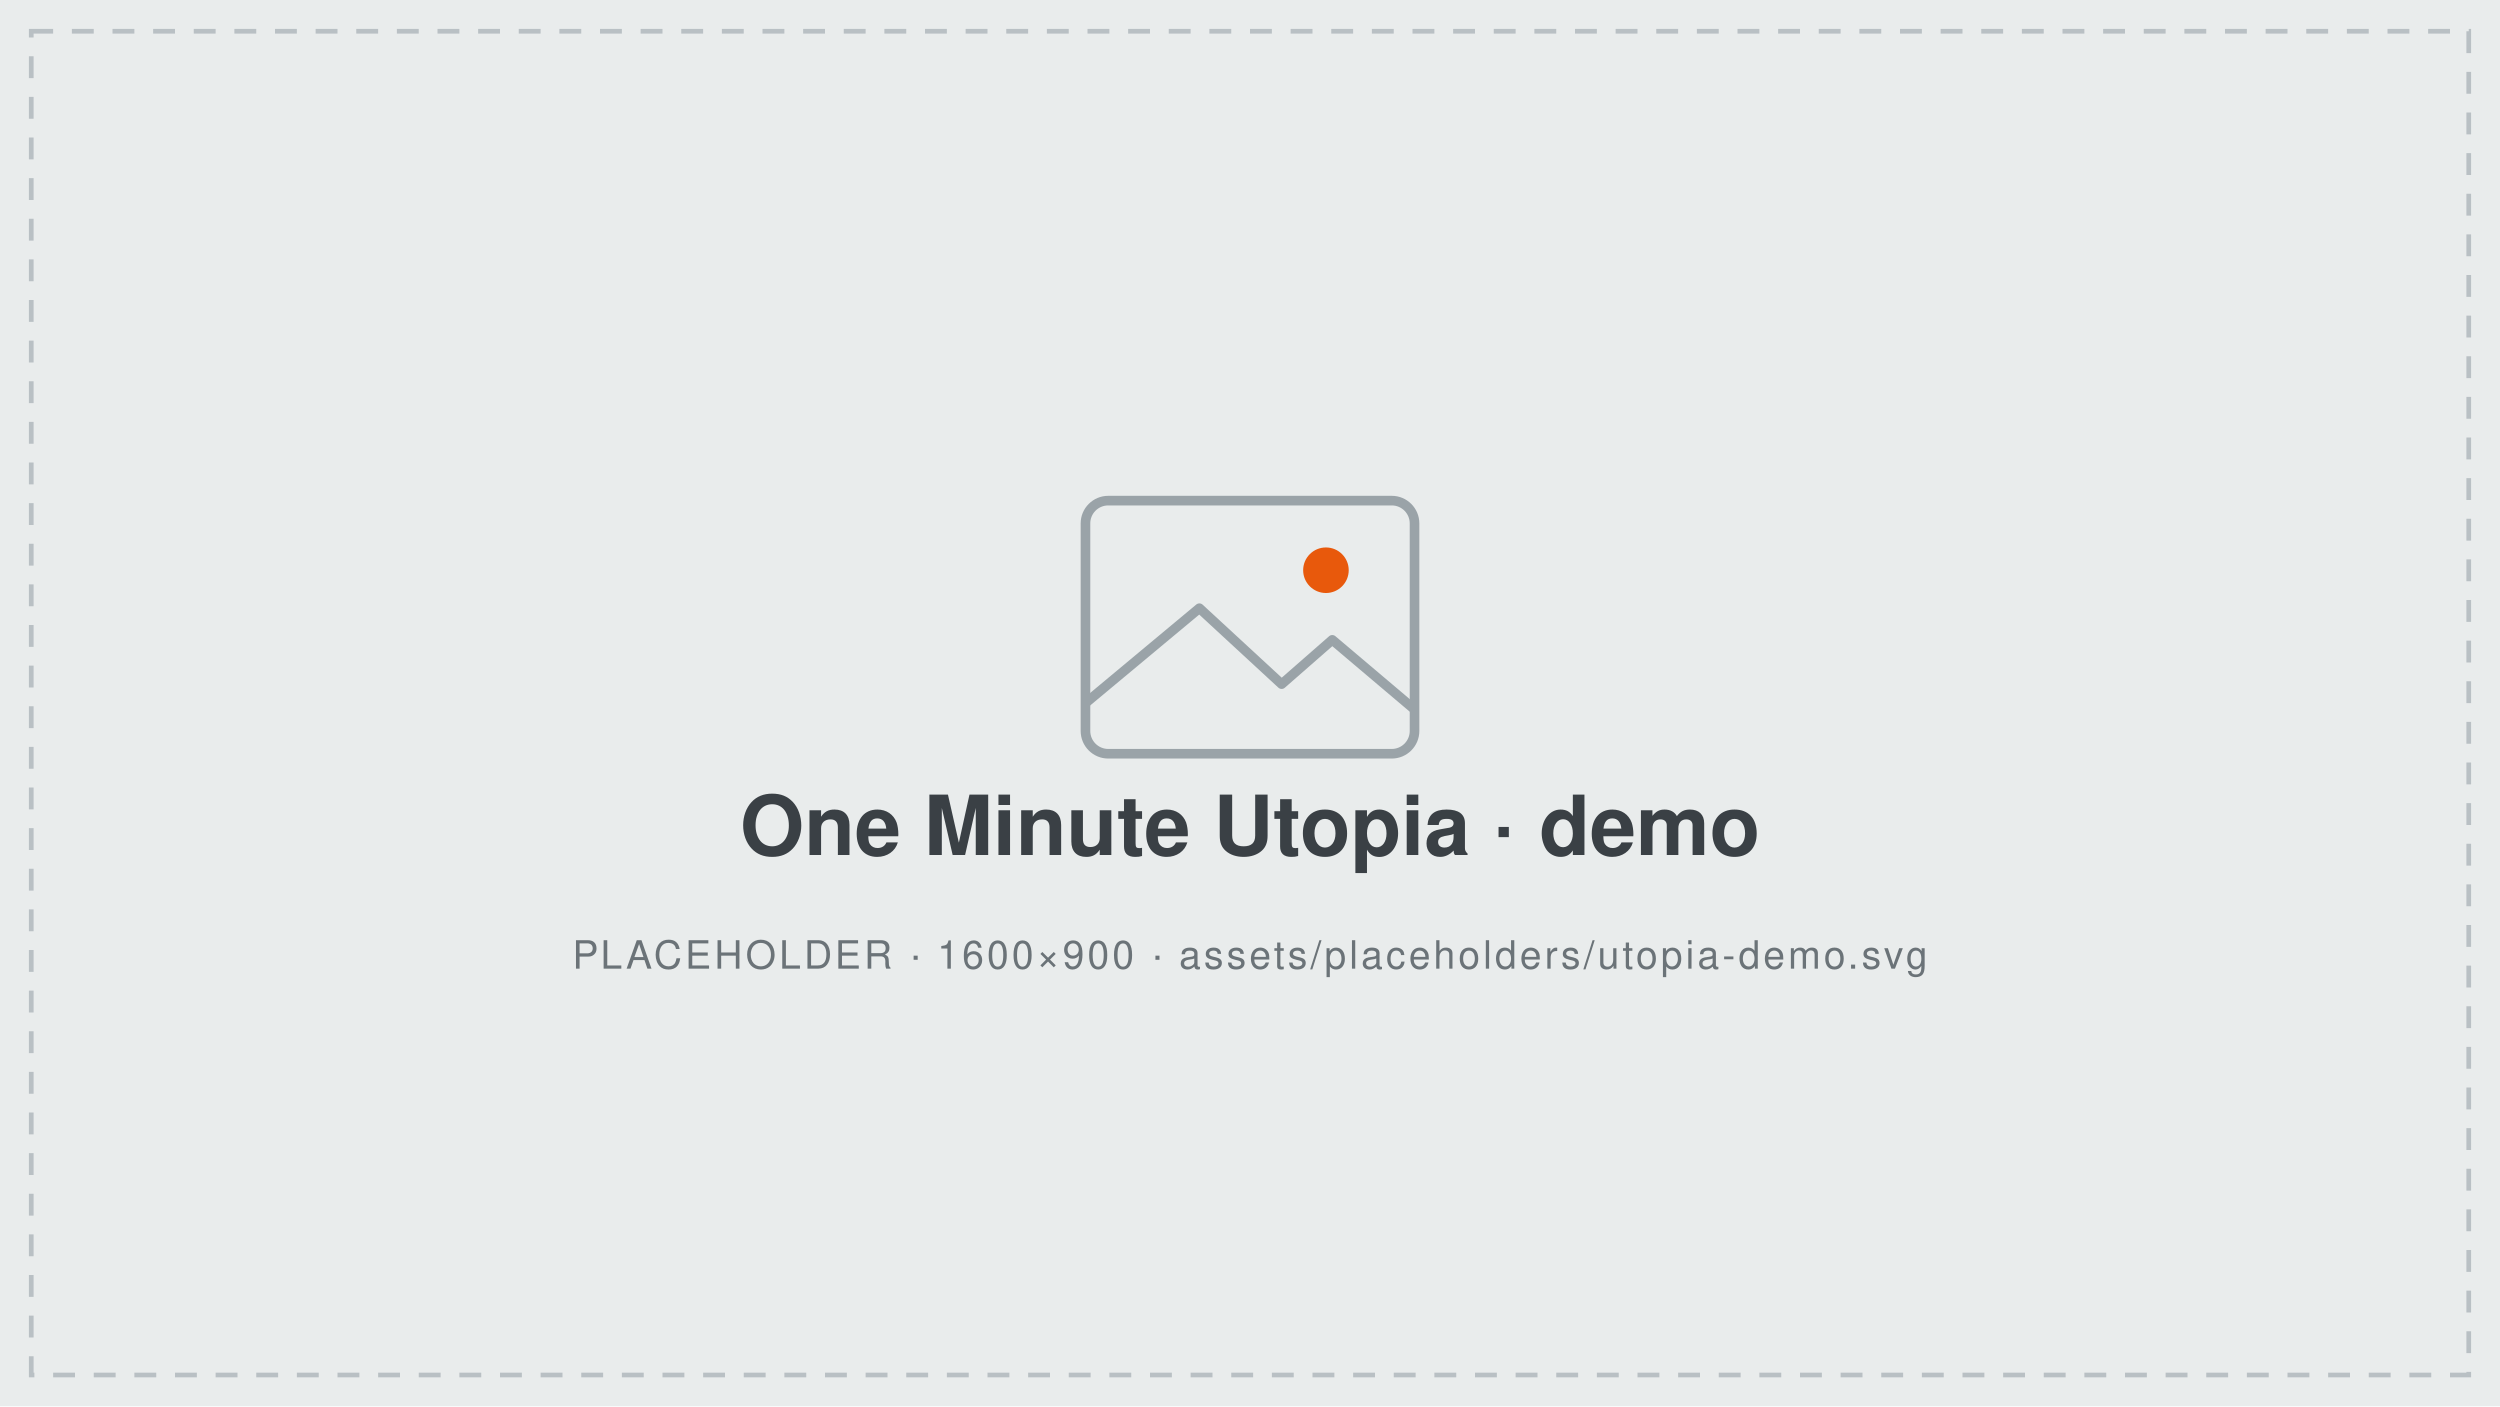
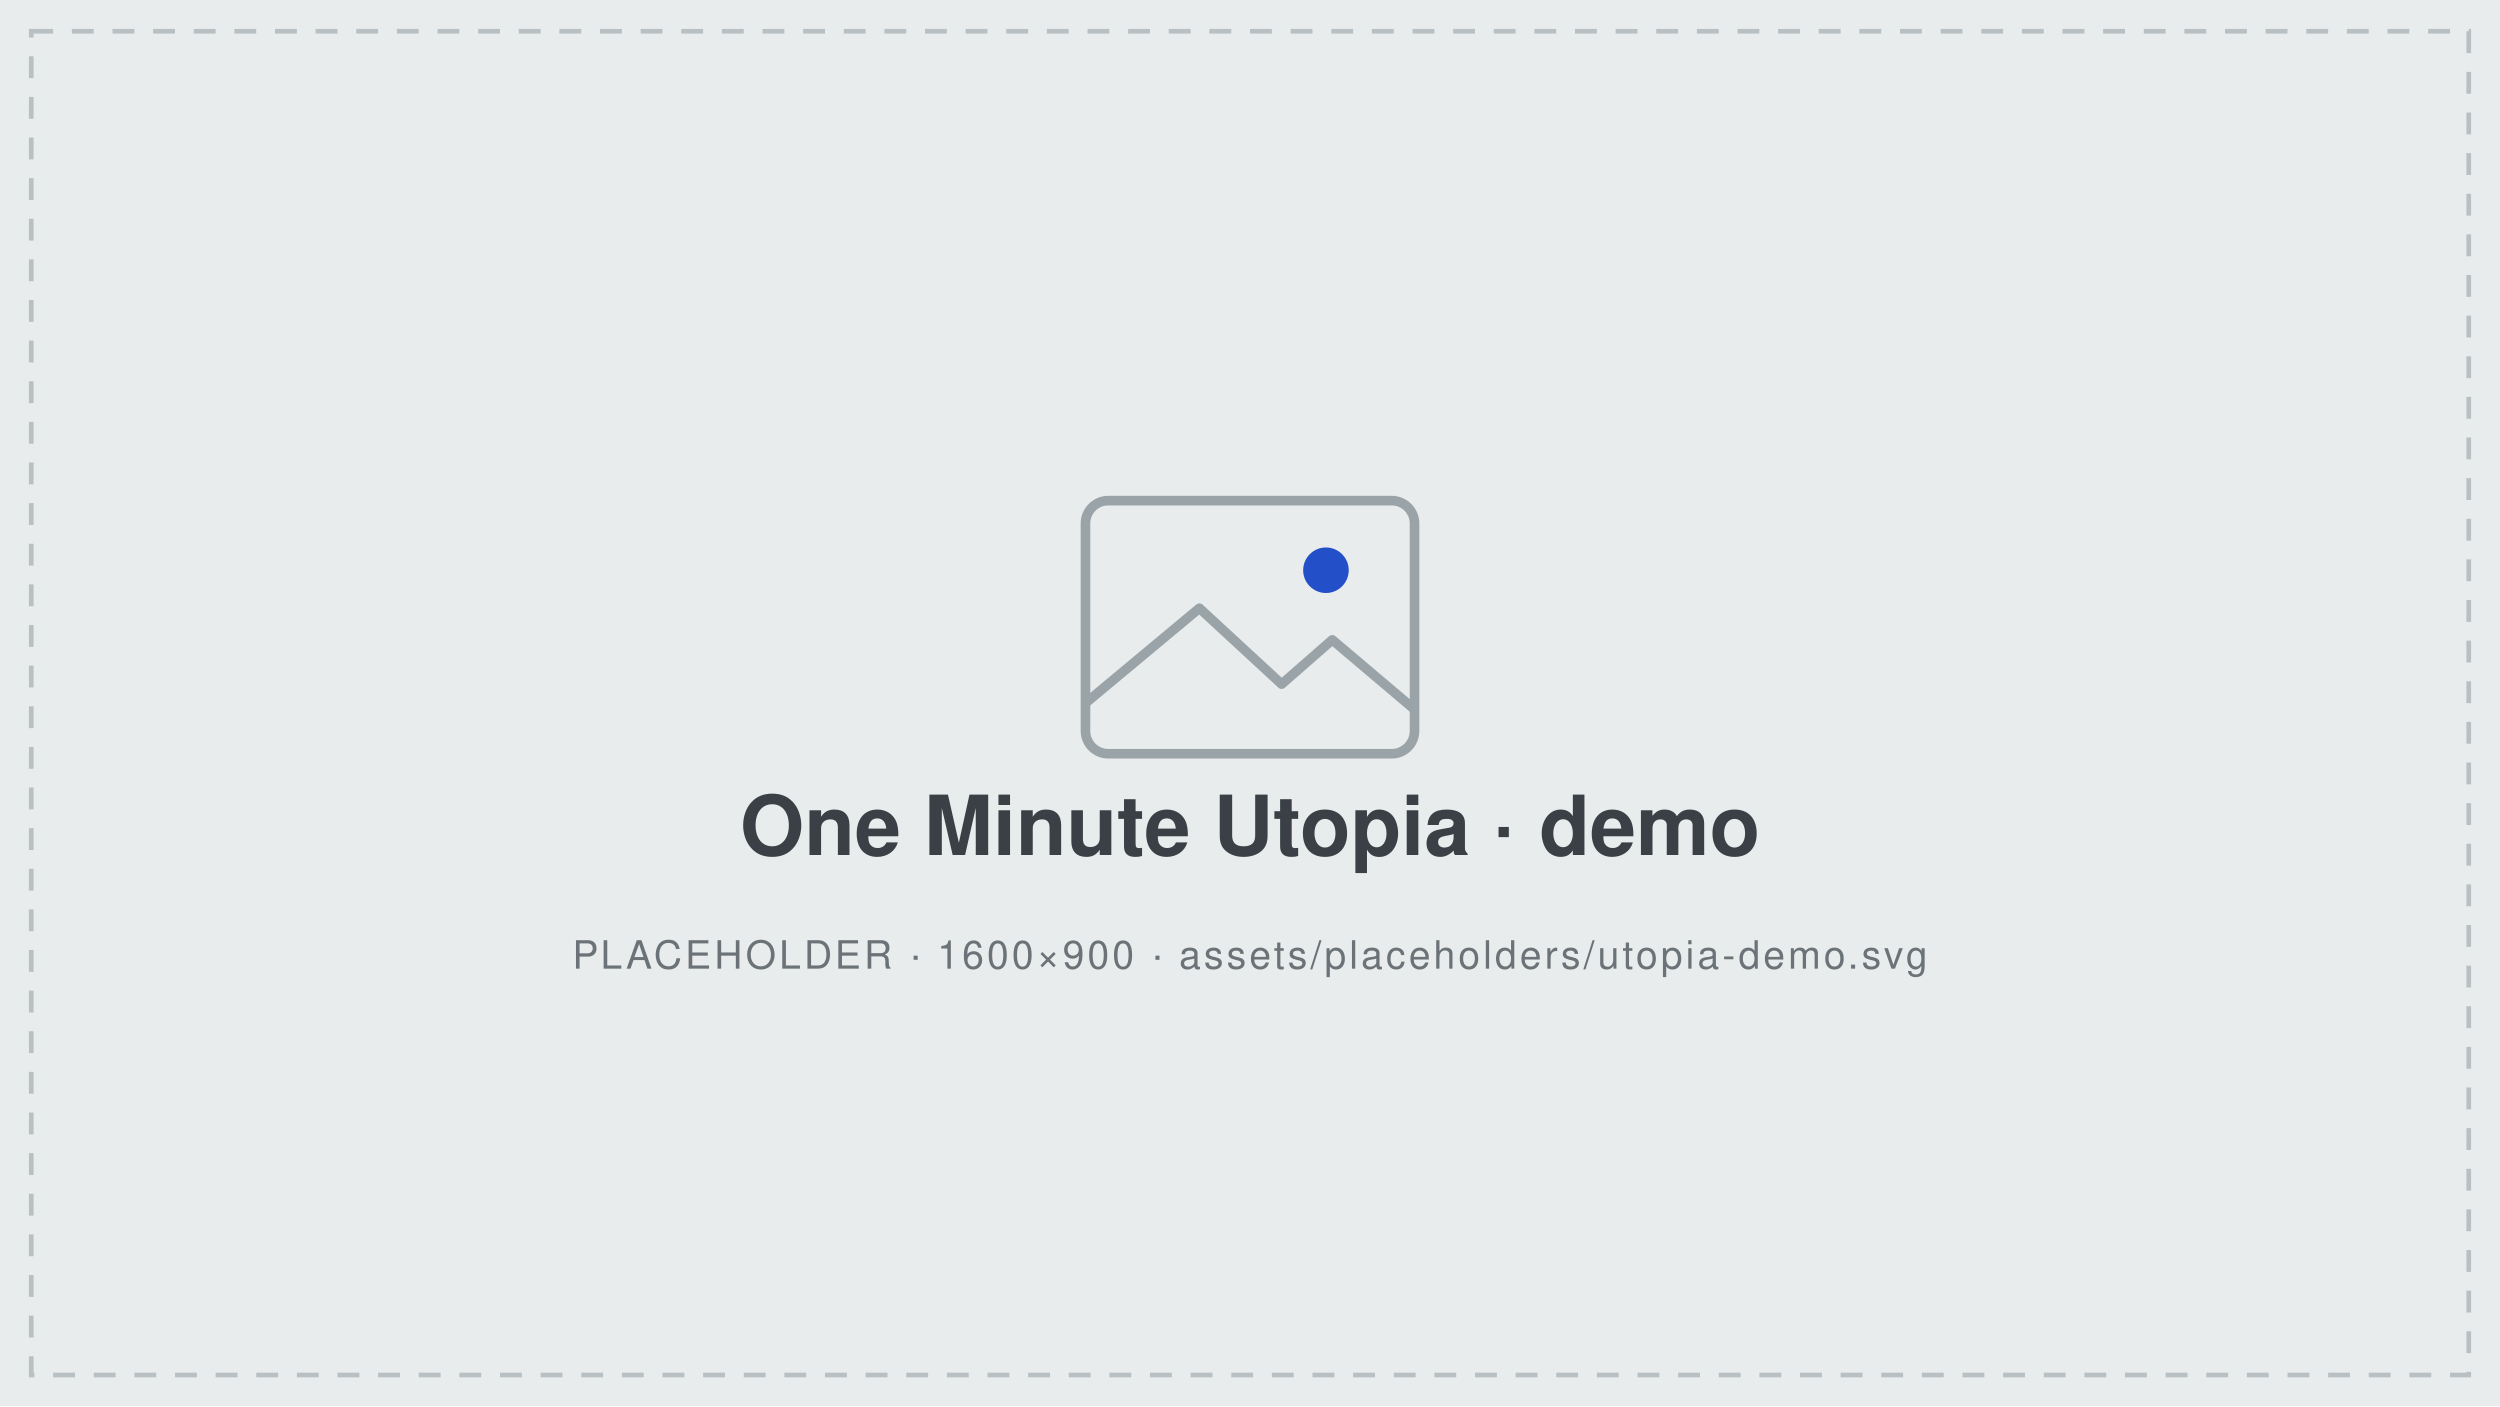
<svg xmlns="http://www.w3.org/2000/svg" viewBox="0 0 1600 900" width="1600" height="900">
  <rect width="1600" height="900" fill="#e9ecec" />
  <rect x="20" y="20" width="1560" height="860" fill="none" stroke="#b9c0c4" stroke-width="3" stroke-dasharray="14 12" />
  <g transform="translate(800 401.4)" fill="none" stroke="#9aa3a8" stroke-width="6.154" stroke-linejoin="round">
    <rect x="-105.3" y="-81" width="210.6" height="162" rx="14.58" />
    <path d="M-105.3 48.6 L-32.4 -12.15 L20.25 36.45 L52.65 8.1 L105.3 52.65" />
-     <circle cx="48.6" cy="-36.45" r="14.58" fill="#e8590c" stroke="none" />
+     <circle cx="48.6" cy="-36.45" r="14.58" fill="#2350c8" stroke="none" />
  </g>
  <g font-family="Helvetica, Arial, sans-serif" text-anchor="middle">
    <text x="800" y="547.2" font-size="53" fill="#3a4045" font-weight="600">One Minute Utopia · demo</text>
    <text x="800" y="619.927" font-size="25" fill="#6b7378" letter-spacing="2">PLACEHOLDER · 1600×900 · assets/placeholders/utopia-demo.svg</text>
  </g>
</svg>
